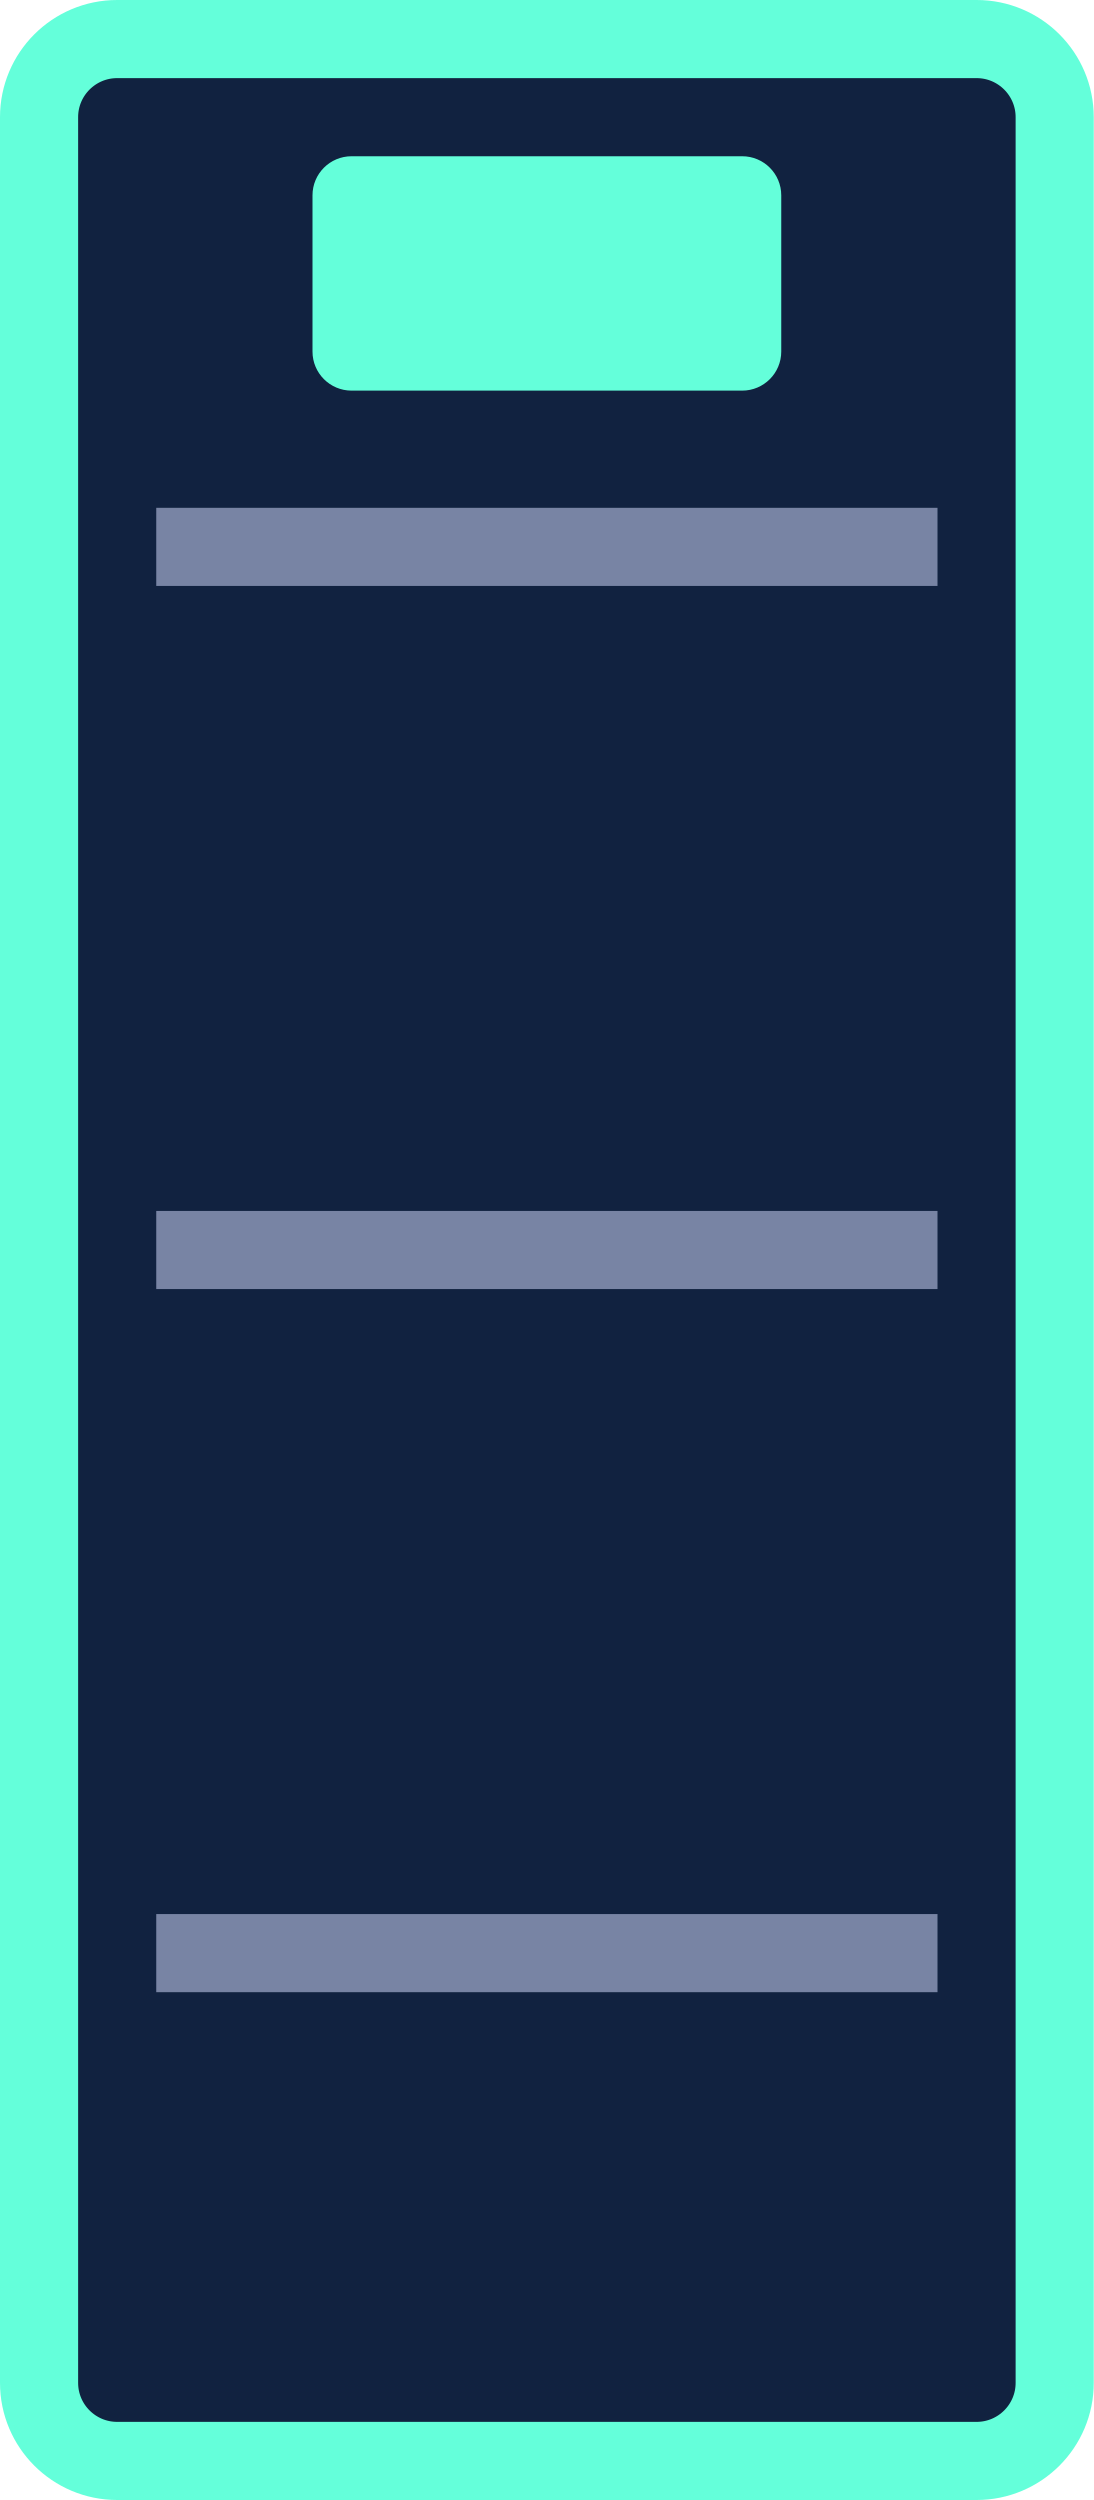
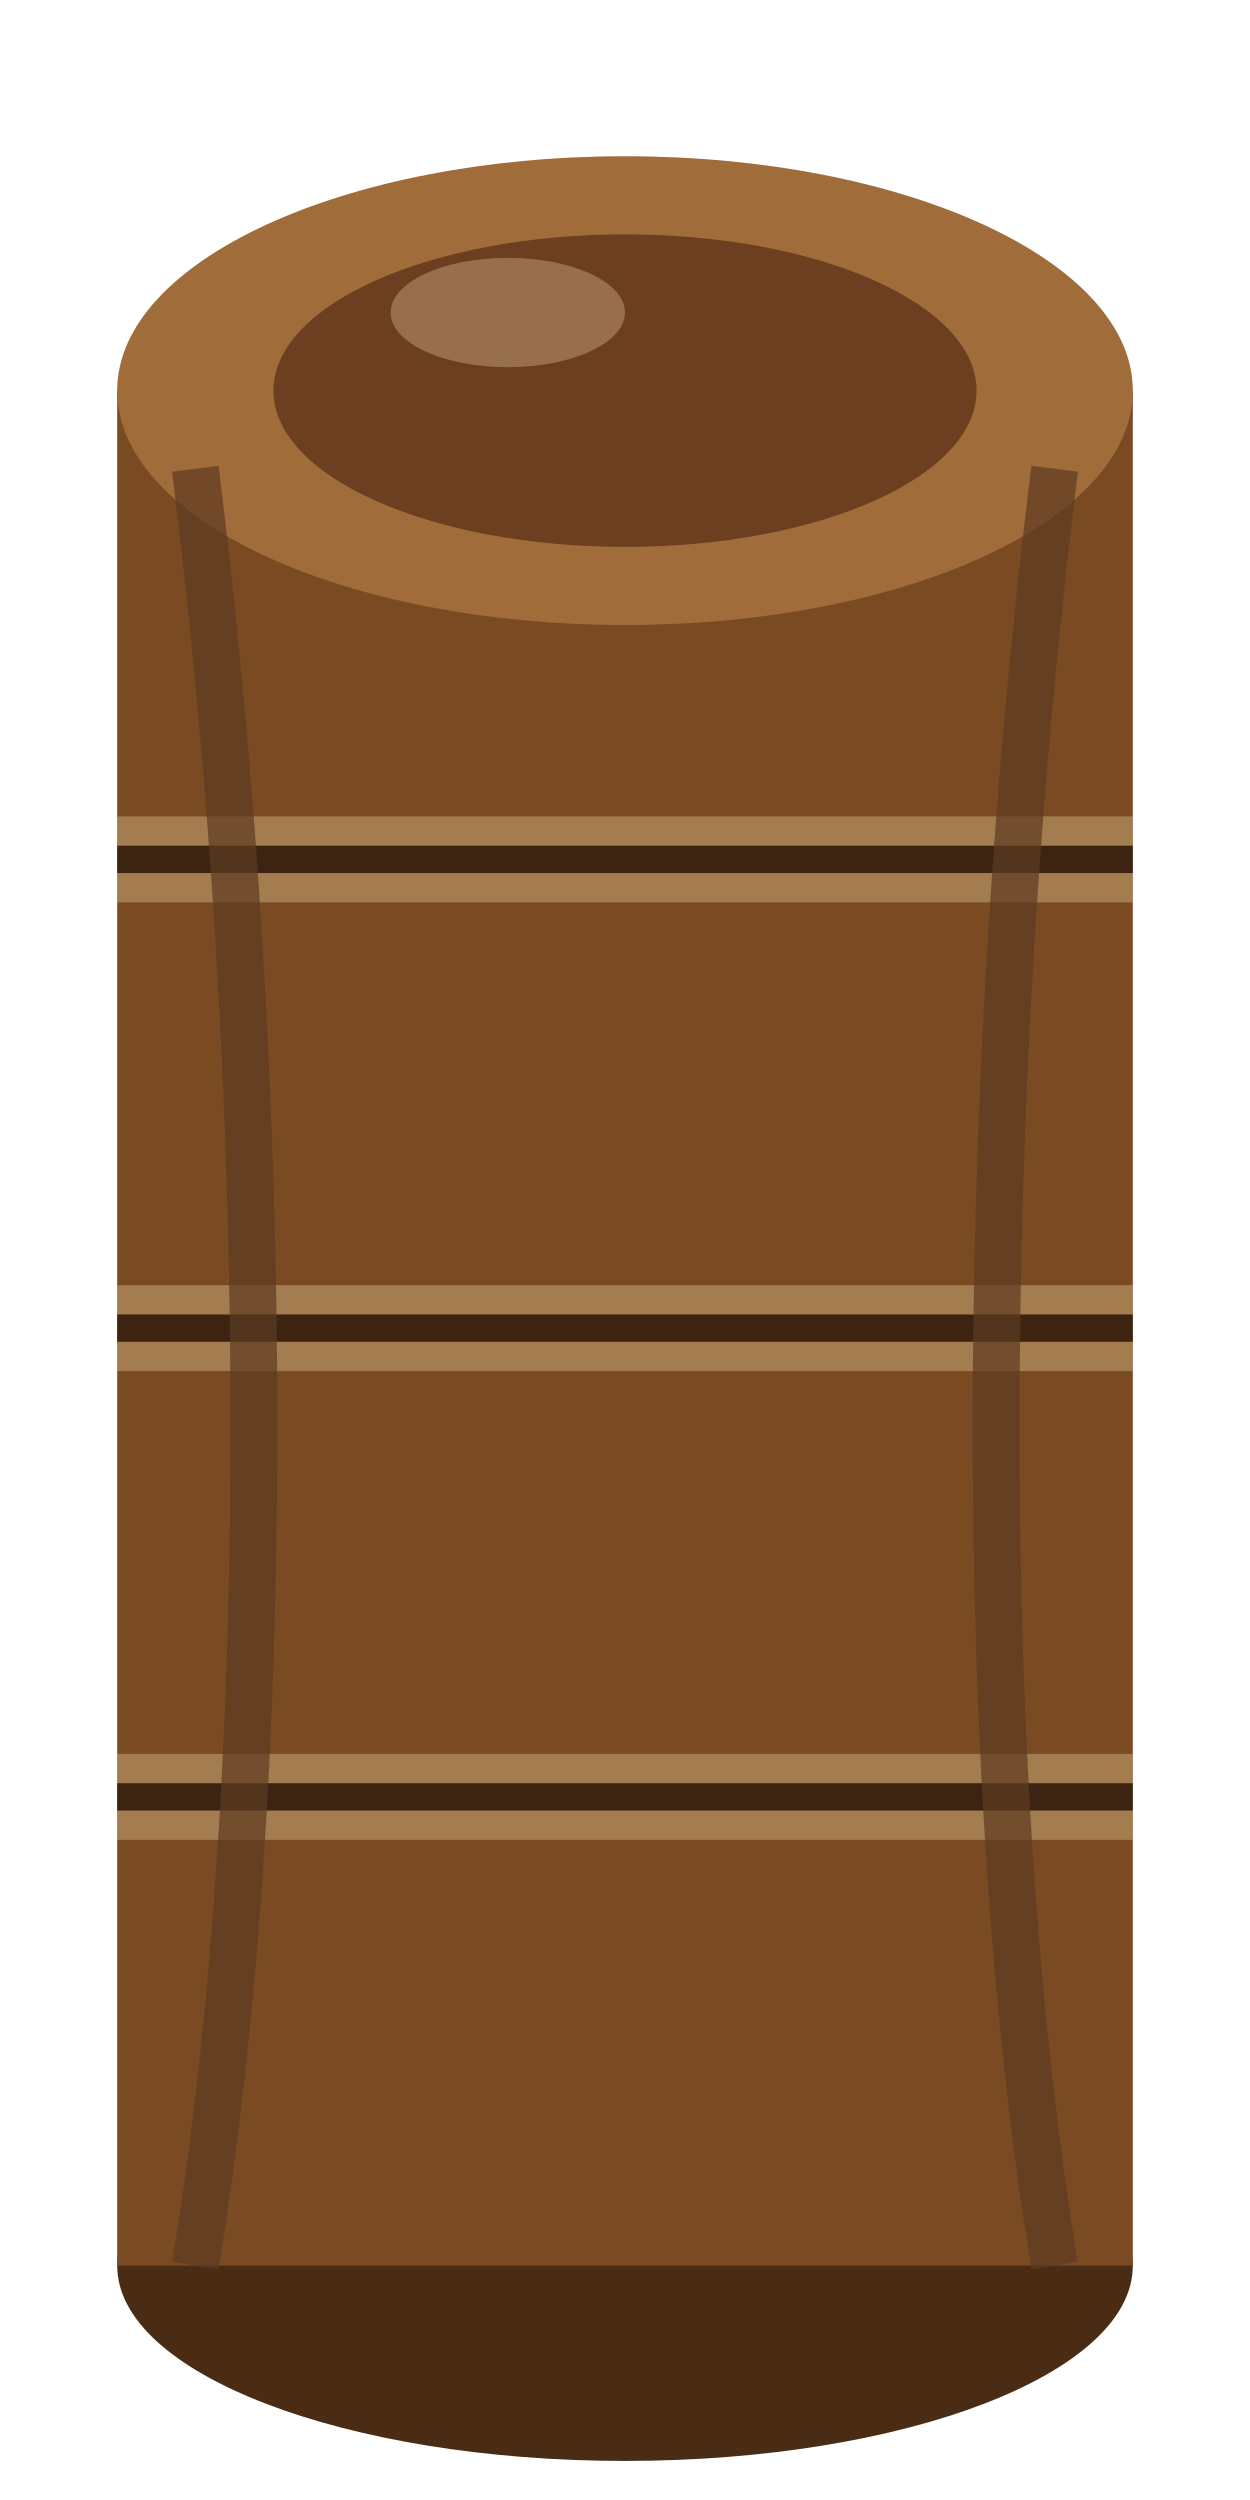
- <svg xmlns="http://www.w3.org/2000/svg" viewBox="0 0 28 64" fill="none">
-   <rect x="1" y="1" width="26" height="62" rx="2" fill="#112240" stroke="#64ffda" stroke-width="2" />
-   <path d="M4 14h20M4 32h20M4 50h20" stroke="#ccd6f6" stroke-width="2" opacity="0.55" />
-   <rect x="8" y="4" width="12" height="6" rx="1" fill="#64ffda" />
+ <svg xmlns="http://www.w3.org/2000/svg" viewBox="0 0 32 64" fill="none">
+   <ellipse cx="16" cy="58" rx="13" ry="5" fill="#4a2c14" />
+   <rect x="3" y="10" width="26" height="48" fill="#7a4b22" />
+   <ellipse cx="16" cy="10" rx="13" ry="6" fill="#a06c3a" />
+   <ellipse cx="16" cy="10" rx="9" ry="4" fill="#6b3f1f" />
+   <path d="M3 22h26M3 34h26M3 46h26" stroke="#c4a574" stroke-width="2.2" opacity="0.55" />
+   <path d="M3 22h26M3 34h26M3 46h26" stroke="#3d2412" stroke-width="0.7" />
+   <path d="M5 12c2 16 2 34 0 46M27 12c-2 16-2 34 0 46" stroke="#5c3a21" stroke-width="1.2" opacity="0.7" />
+   <ellipse cx="13" cy="8" rx="3" ry="1.4" fill="#e8c9a0" opacity="0.35" />
</svg>
